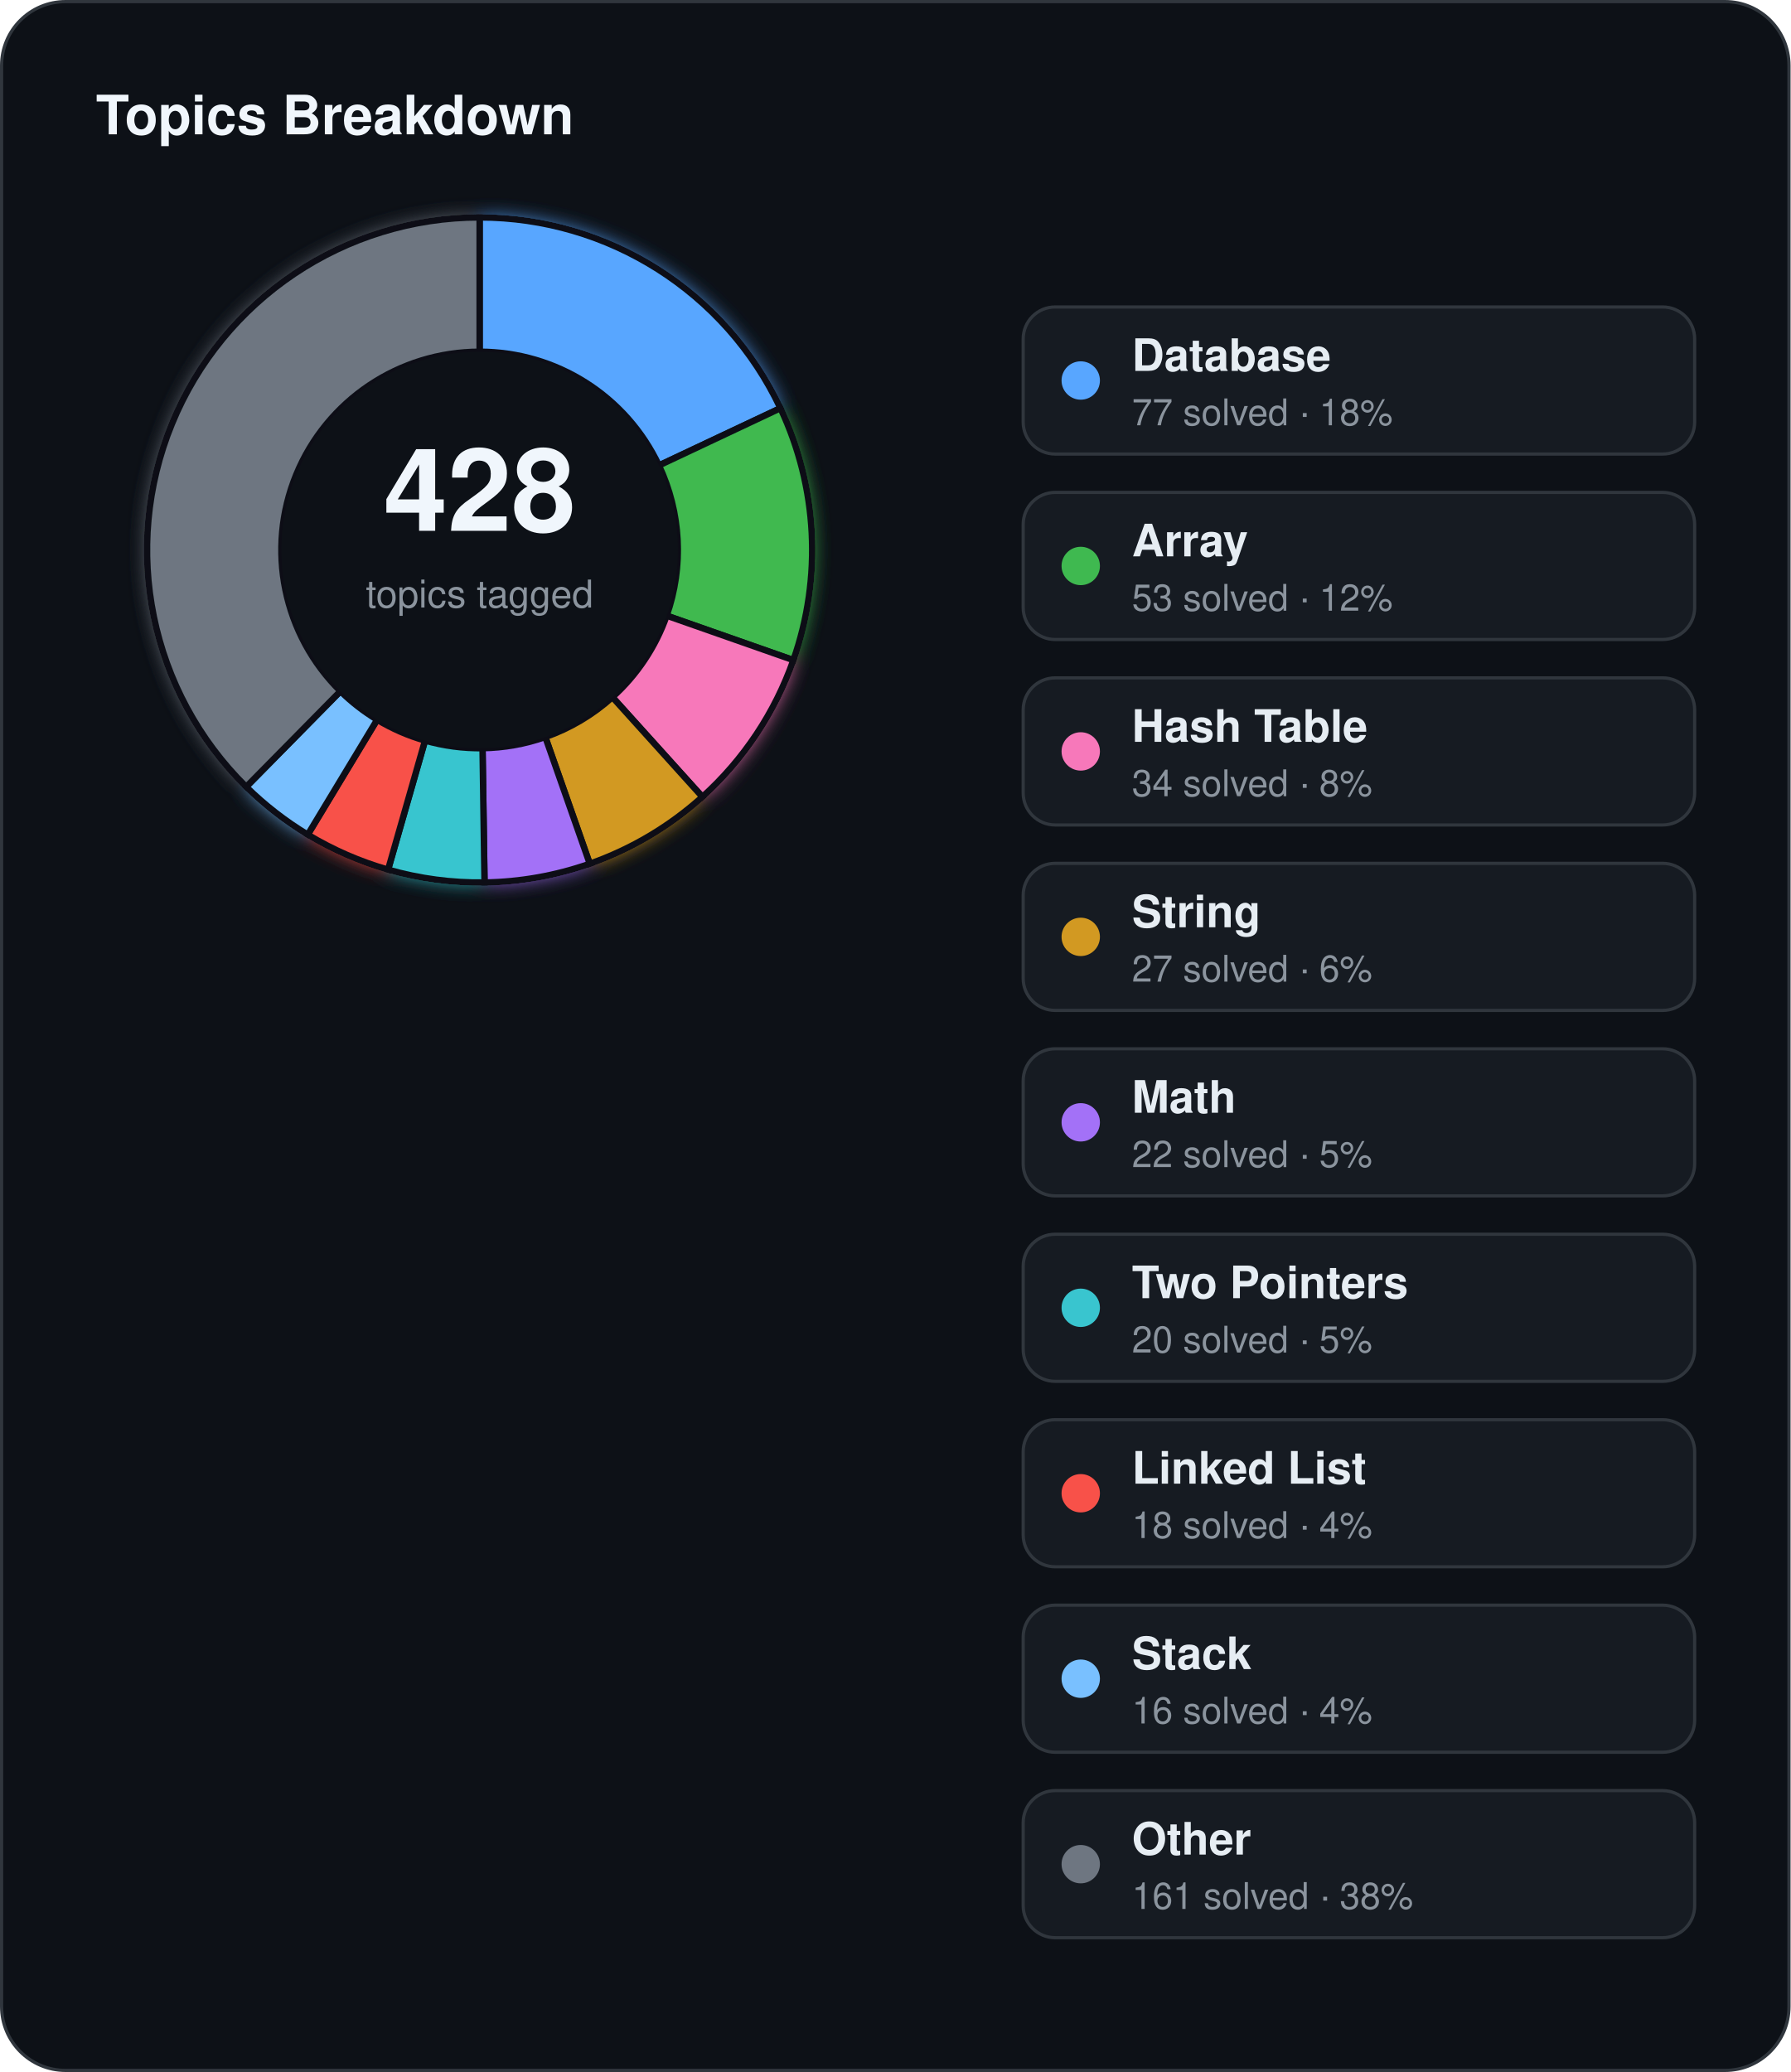
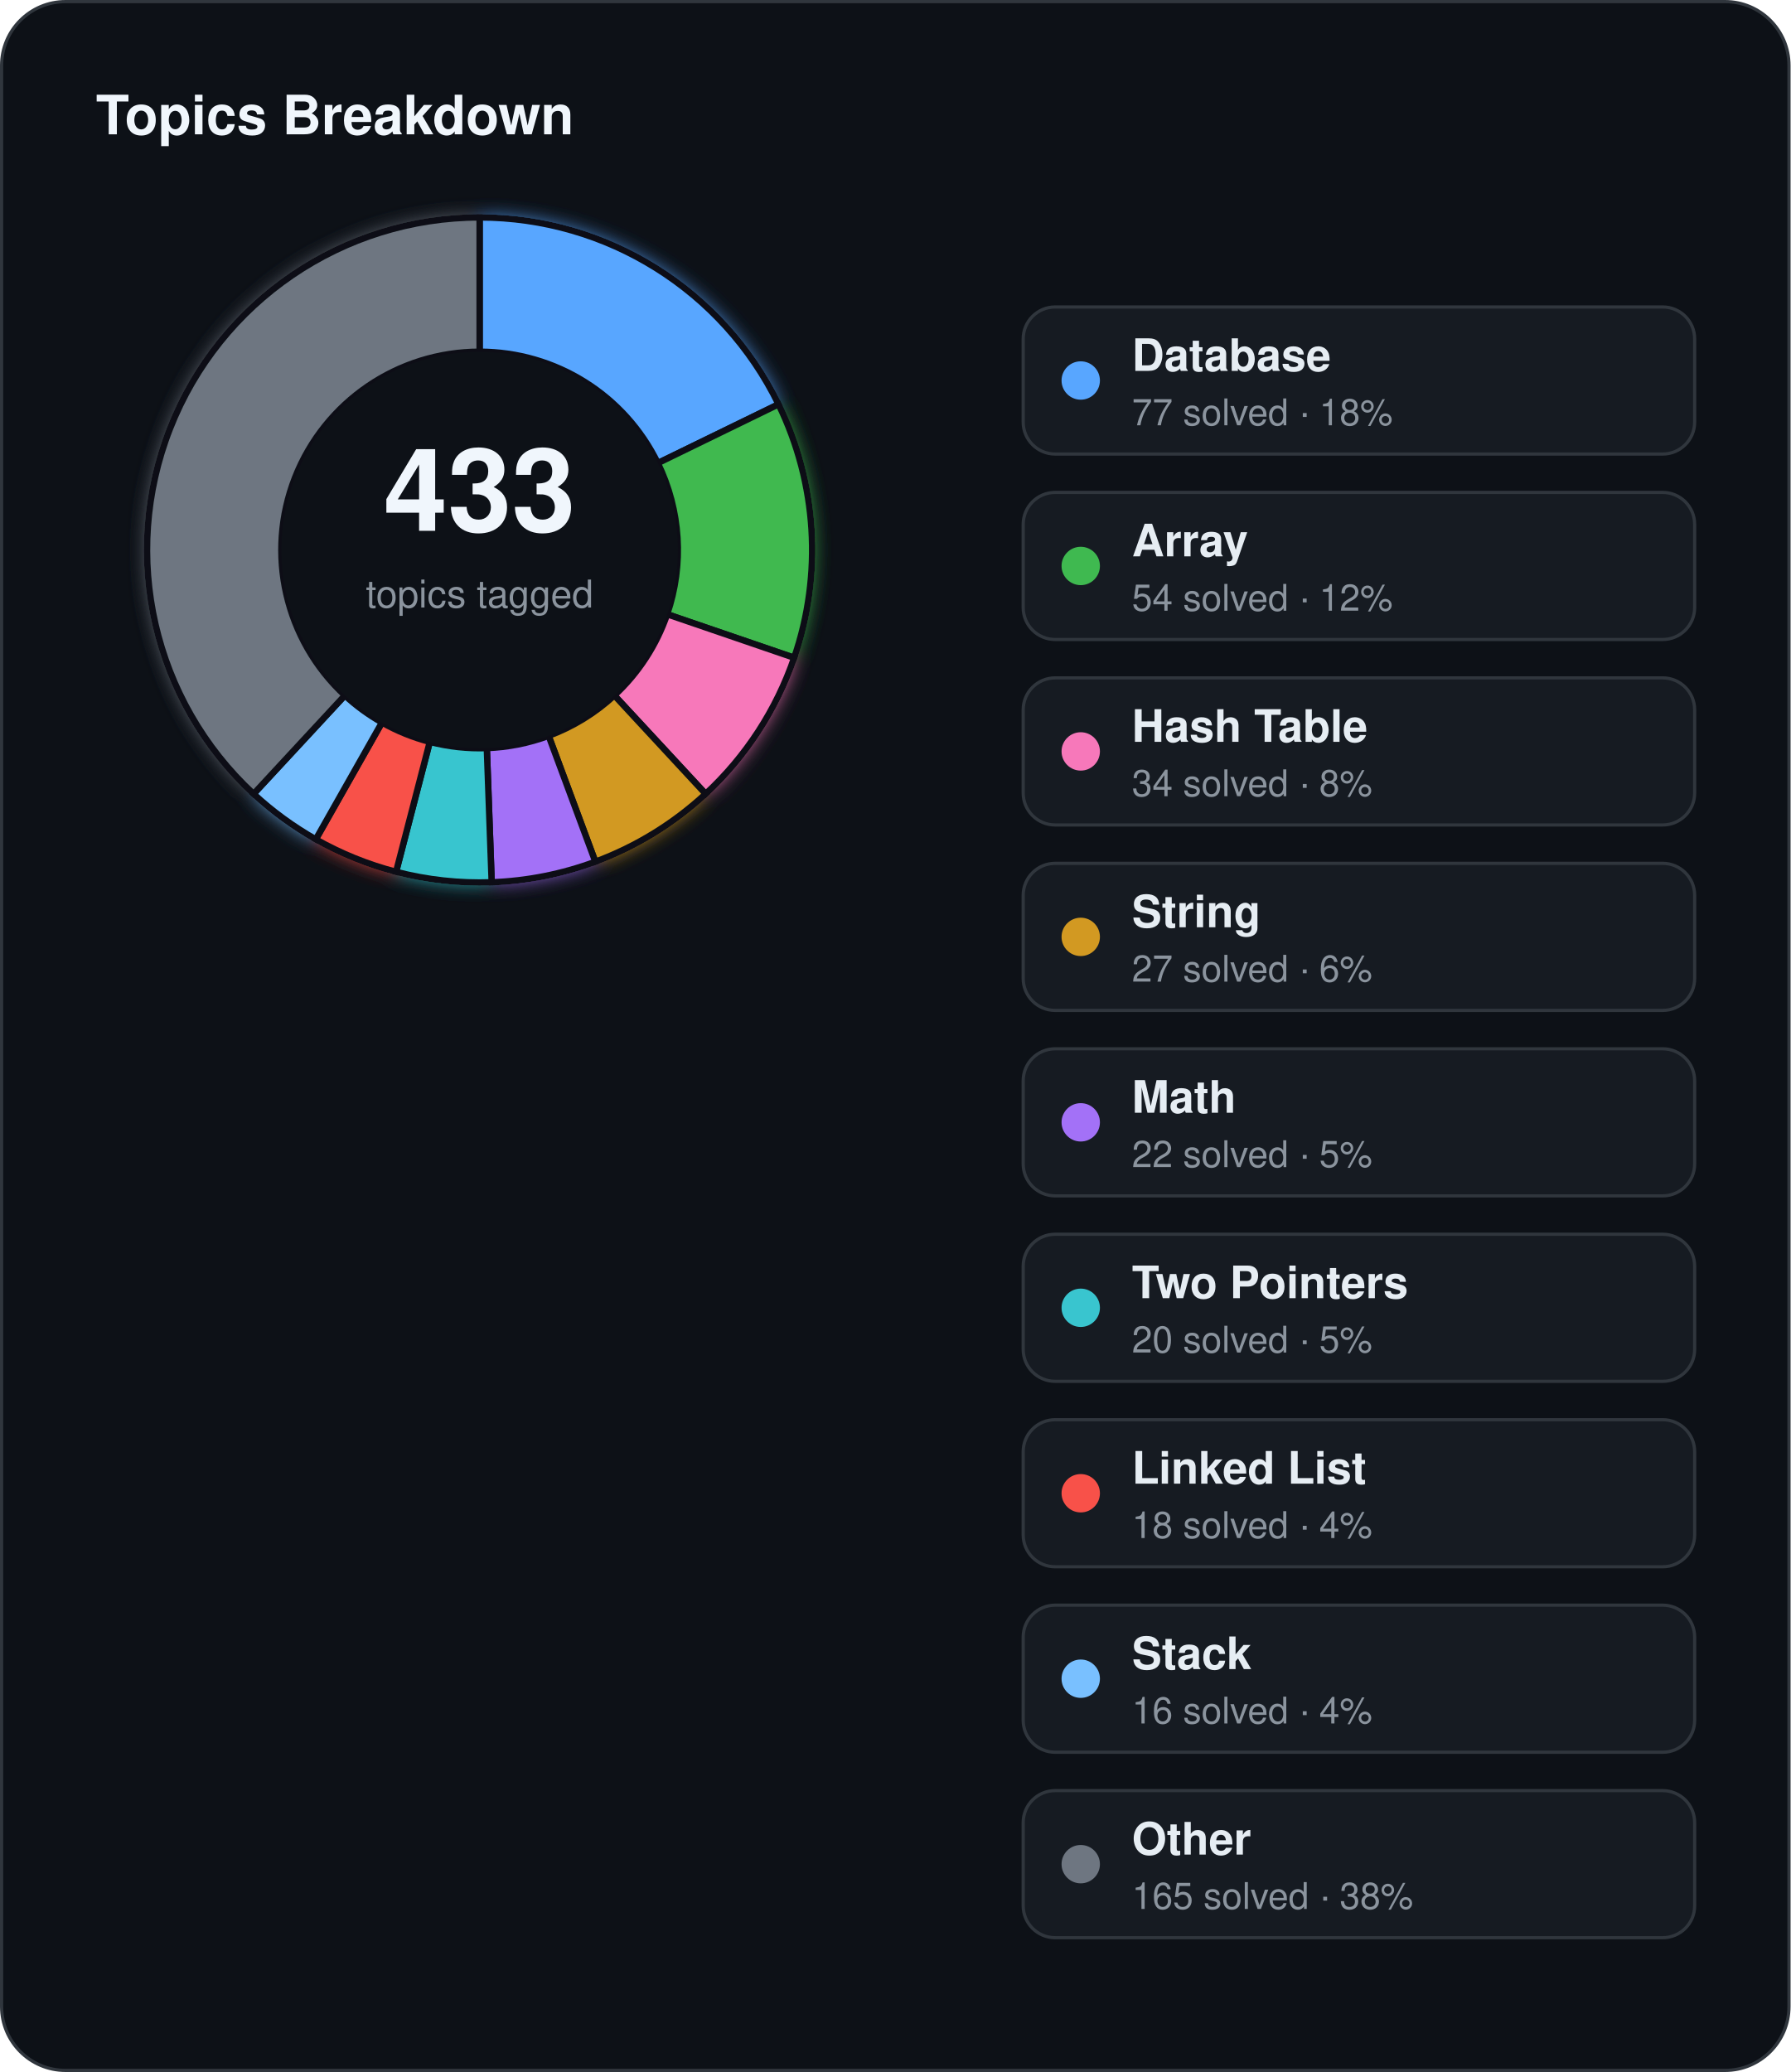
<svg xmlns="http://www.w3.org/2000/svg" width="560" height="648" viewBox="0 0 560 648">
  <defs>
    <filter id="topics-glow" x="-60%" y="-60%" width="220%" height="220%">
      <feGaussianBlur stdDeviation="3" result="blur" />
      <feMerge>
        <feMergeNode in="blur" />
        <feMergeNode in="SourceGraphic" />
      </feMerge>
    </filter>
  </defs>
  <rect x="0.5" y="0.5" width="559" height="647" rx="20" fill="#0d1117" stroke="#30363d" stroke-width="1" />
  <text x="30" y="42" fill="#f0f6fc" font-family="Segoe UI, Helvetica, Arial, sans-serif" font-size="17" font-weight="700">Topics Breakdown</text>
  <g filter="url(#topics-glow)">
-     <path d="M 150.00,68.00 A 104,104 0 0 1 244.08,127.66 L 206.08,145.57 A 62,62 0 0 0 150.00,110.00 Z" fill="#58a6ff" stroke="#0d1117" stroke-width="2" />
-     <path d="M 244.08,127.66 A 104,104 0 0 1 248.13,206.45 L 208.50,192.54 A 62,62 0 0 0 206.08,145.57 Z" fill="#3fb950" stroke="#0d1117" stroke-width="2" />
-     <path d="M 248.13,206.45 A 104,104 0 0 1 219.67,249.22 L 191.53,218.03 A 62,62 0 0 0 208.50,192.54 Z" fill="#f778ba" stroke="#0d1117" stroke-width="2" />
-     <path d="M 219.67,249.22 A 104,104 0 0 1 184.45,270.13 L 170.54,230.50 A 62,62 0 0 0 191.53,218.03 Z" fill="#d29922" stroke="#0d1117" stroke-width="2" />
-     <path d="M 184.45,270.13 A 104,104 0 0 1 151.53,275.99 L 150.91,233.99 A 62,62 0 0 0 170.54,230.50 Z" fill="#a371f7" stroke="#0d1117" stroke-width="2" />
-     <path d="M 151.53,275.99 A 104,104 0 0 1 121.37,271.98 L 132.93,231.60 A 62,62 0 0 0 150.91,233.99 Z" fill="#39c5cf" stroke="#0d1117" stroke-width="2" />
-     <path d="M 121.37,271.98 A 104,104 0 0 1 96.25,261.03 L 117.96,225.08 A 62,62 0 0 0 132.93,231.60 Z" fill="#f85149" stroke="#0d1117" stroke-width="2" />
-     <path d="M 96.25,261.03 A 104,104 0 0 1 77.00,246.08 L 106.48,216.16 A 62,62 0 0 0 117.96,225.08 Z" fill="#79c0ff" stroke="#0d1117" stroke-width="2" />
-     <path d="M 77.00,246.08 A 104,104 0 0 1 150.00,68.00 L 150.00,110.00 A 62,62 0 0 0 106.48,216.16 Z" fill="#6e7681" stroke="#0d1117" stroke-width="2" />
+     <path d="M 150.00,68.00 A 104,104 0 0 1 243.49,126.44 L 205.73,144.84 A 62,62 0 0 0 150.00,110.00 Z" fill="#58a6ff" stroke="#0d1117" stroke-width="2" />
+     <path d="M 243.49,126.44 A 104,104 0 0 1 248.38,205.71 L 208.65,192.10 A 62,62 0 0 0 205.73,144.84 Z" fill="#3fb950" stroke="#0d1117" stroke-width="2" />
+     <path d="M 248.38,205.71 A 104,104 0 0 1 220.69,248.29 L 192.14,217.48 A 62,62 0 0 0 208.65,192.10 Z" fill="#f778ba" stroke="#0d1117" stroke-width="2" />
+     <path d="M 220.69,248.29 A 104,104 0 0 1 186.20,269.50 L 171.58,230.12 A 62,62 0 0 0 192.14,217.48 Z" fill="#d29922" stroke="#0d1117" stroke-width="2" />
+     <path d="M 186.20,269.50 A 104,104 0 0 1 153.77,275.93 L 152.25,233.96 A 62,62 0 0 0 171.58,230.12 Z" fill="#a371f7" stroke="#0d1117" stroke-width="2" />
+     <path d="M 153.77,275.93 A 104,104 0 0 1 123.87,272.66 L 134.42,232.01 A 62,62 0 0 0 152.25,233.96 Z" fill="#39c5cf" stroke="#0d1117" stroke-width="2" />
+     <path d="M 123.87,272.66 A 104,104 0 0 1 98.76,262.50 L 119.46,225.95 A 62,62 0 0 0 134.42,232.01 Z" fill="#f85149" stroke="#0d1117" stroke-width="2" />
+     <path d="M 98.76,262.50 A 104,104 0 0 1 79.31,248.29 L 107.86,217.48 A 62,62 0 0 0 119.46,225.95 Z" fill="#79c0ff" stroke="#0d1117" stroke-width="2" />
+     <path d="M 79.31,248.29 A 104,104 0 0 1 150.00,68.00 L 150.00,110.00 A 62,62 0 0 0 107.86,217.48 Z" fill="#6e7681" stroke="#0d1117" stroke-width="2" />
  </g>
  <circle cx="150" cy="172" r="62" fill="#0d1117" />
-   <text x="150" y="166" text-anchor="middle" fill="#f0f6fc" font-family="Segoe UI, Helvetica, Arial, sans-serif" font-size="36" font-weight="700">428</text>
+   <text x="150" y="166" text-anchor="middle" fill="#f0f6fc" font-family="Segoe UI, Helvetica, Arial, sans-serif" font-size="36" font-weight="700">433</text>
  <text x="150" y="190" text-anchor="middle" fill="#8b949e" font-family="Segoe UI, Helvetica, Arial, sans-serif" font-size="12">topics tagged</text>
  <rect x="320" y="96" width="210" height="46" rx="10" fill="#161b22" stroke="#30363d" stroke-width="1" />
  <circle cx="338" cy="119" r="6" fill="#58a6ff" />
  <text x="354" y="116" fill="#e6edf3" font-family="Segoe UI, Helvetica, Arial, sans-serif" font-size="14" font-weight="600">Database</text>
  <text x="354" y="133" fill="#8b949e" font-family="Segoe UI, Helvetica, Arial, sans-serif" font-size="11.5">77 solved · 18%</text>
  <rect x="320" y="154" width="210" height="46" rx="10" fill="#161b22" stroke="#30363d" stroke-width="1" />
  <circle cx="338" cy="177" r="6" fill="#3fb950" />
  <text x="354" y="174" fill="#e6edf3" font-family="Segoe UI, Helvetica, Arial, sans-serif" font-size="14" font-weight="600">Array</text>
-   <text x="354" y="191" fill="#8b949e" font-family="Segoe UI, Helvetica, Arial, sans-serif" font-size="11.5">53 solved · 12%</text>
+   <text x="354" y="191" fill="#8b949e" font-family="Segoe UI, Helvetica, Arial, sans-serif" font-size="11.5">54 solved · 12%</text>
  <rect x="320" y="212" width="210" height="46" rx="10" fill="#161b22" stroke="#30363d" stroke-width="1" />
  <circle cx="338" cy="235" r="6" fill="#f778ba" />
  <text x="354" y="232" fill="#e6edf3" font-family="Segoe UI, Helvetica, Arial, sans-serif" font-size="14" font-weight="600">Hash Table</text>
  <text x="354" y="249" fill="#8b949e" font-family="Segoe UI, Helvetica, Arial, sans-serif" font-size="11.5">34 solved · 8%</text>
  <rect x="320" y="270" width="210" height="46" rx="10" fill="#161b22" stroke="#30363d" stroke-width="1" />
  <circle cx="338" cy="293" r="6" fill="#d29922" />
  <text x="354" y="290" fill="#e6edf3" font-family="Segoe UI, Helvetica, Arial, sans-serif" font-size="14" font-weight="600">String</text>
  <text x="354" y="307" fill="#8b949e" font-family="Segoe UI, Helvetica, Arial, sans-serif" font-size="11.5">27 solved · 6%</text>
  <rect x="320" y="328" width="210" height="46" rx="10" fill="#161b22" stroke="#30363d" stroke-width="1" />
  <circle cx="338" cy="351" r="6" fill="#a371f7" />
  <text x="354" y="348" fill="#e6edf3" font-family="Segoe UI, Helvetica, Arial, sans-serif" font-size="14" font-weight="600">Math</text>
  <text x="354" y="365" fill="#8b949e" font-family="Segoe UI, Helvetica, Arial, sans-serif" font-size="11.5">22 solved · 5%</text>
  <rect x="320" y="386" width="210" height="46" rx="10" fill="#161b22" stroke="#30363d" stroke-width="1" />
  <circle cx="338" cy="409" r="6" fill="#39c5cf" />
  <text x="354" y="406" fill="#e6edf3" font-family="Segoe UI, Helvetica, Arial, sans-serif" font-size="14" font-weight="600">Two Pointers</text>
  <text x="354" y="423" fill="#8b949e" font-family="Segoe UI, Helvetica, Arial, sans-serif" font-size="11.5">20 solved · 5%</text>
  <rect x="320" y="444" width="210" height="46" rx="10" fill="#161b22" stroke="#30363d" stroke-width="1" />
  <circle cx="338" cy="467" r="6" fill="#f85149" />
  <text x="354" y="464" fill="#e6edf3" font-family="Segoe UI, Helvetica, Arial, sans-serif" font-size="14" font-weight="600">Linked List</text>
  <text x="354" y="481" fill="#8b949e" font-family="Segoe UI, Helvetica, Arial, sans-serif" font-size="11.5">18 solved · 4%</text>
  <rect x="320" y="502" width="210" height="46" rx="10" fill="#161b22" stroke="#30363d" stroke-width="1" />
  <circle cx="338" cy="525" r="6" fill="#79c0ff" />
  <text x="354" y="522" fill="#e6edf3" font-family="Segoe UI, Helvetica, Arial, sans-serif" font-size="14" font-weight="600">Stack</text>
  <text x="354" y="539" fill="#8b949e" font-family="Segoe UI, Helvetica, Arial, sans-serif" font-size="11.5">16 solved · 4%</text>
  <rect x="320" y="560" width="210" height="46" rx="10" fill="#161b22" stroke="#30363d" stroke-width="1" />
  <circle cx="338" cy="583" r="6" fill="#6e7681" />
  <text x="354" y="580" fill="#e6edf3" font-family="Segoe UI, Helvetica, Arial, sans-serif" font-size="14" font-weight="600">Other</text>
-   <text x="354" y="597" fill="#8b949e" font-family="Segoe UI, Helvetica, Arial, sans-serif" font-size="11.5">161 solved · 38%</text>
+   <text x="354" y="597" fill="#8b949e" font-family="Segoe UI, Helvetica, Arial, sans-serif" font-size="11.5">165 solved · 38%</text>
</svg>
